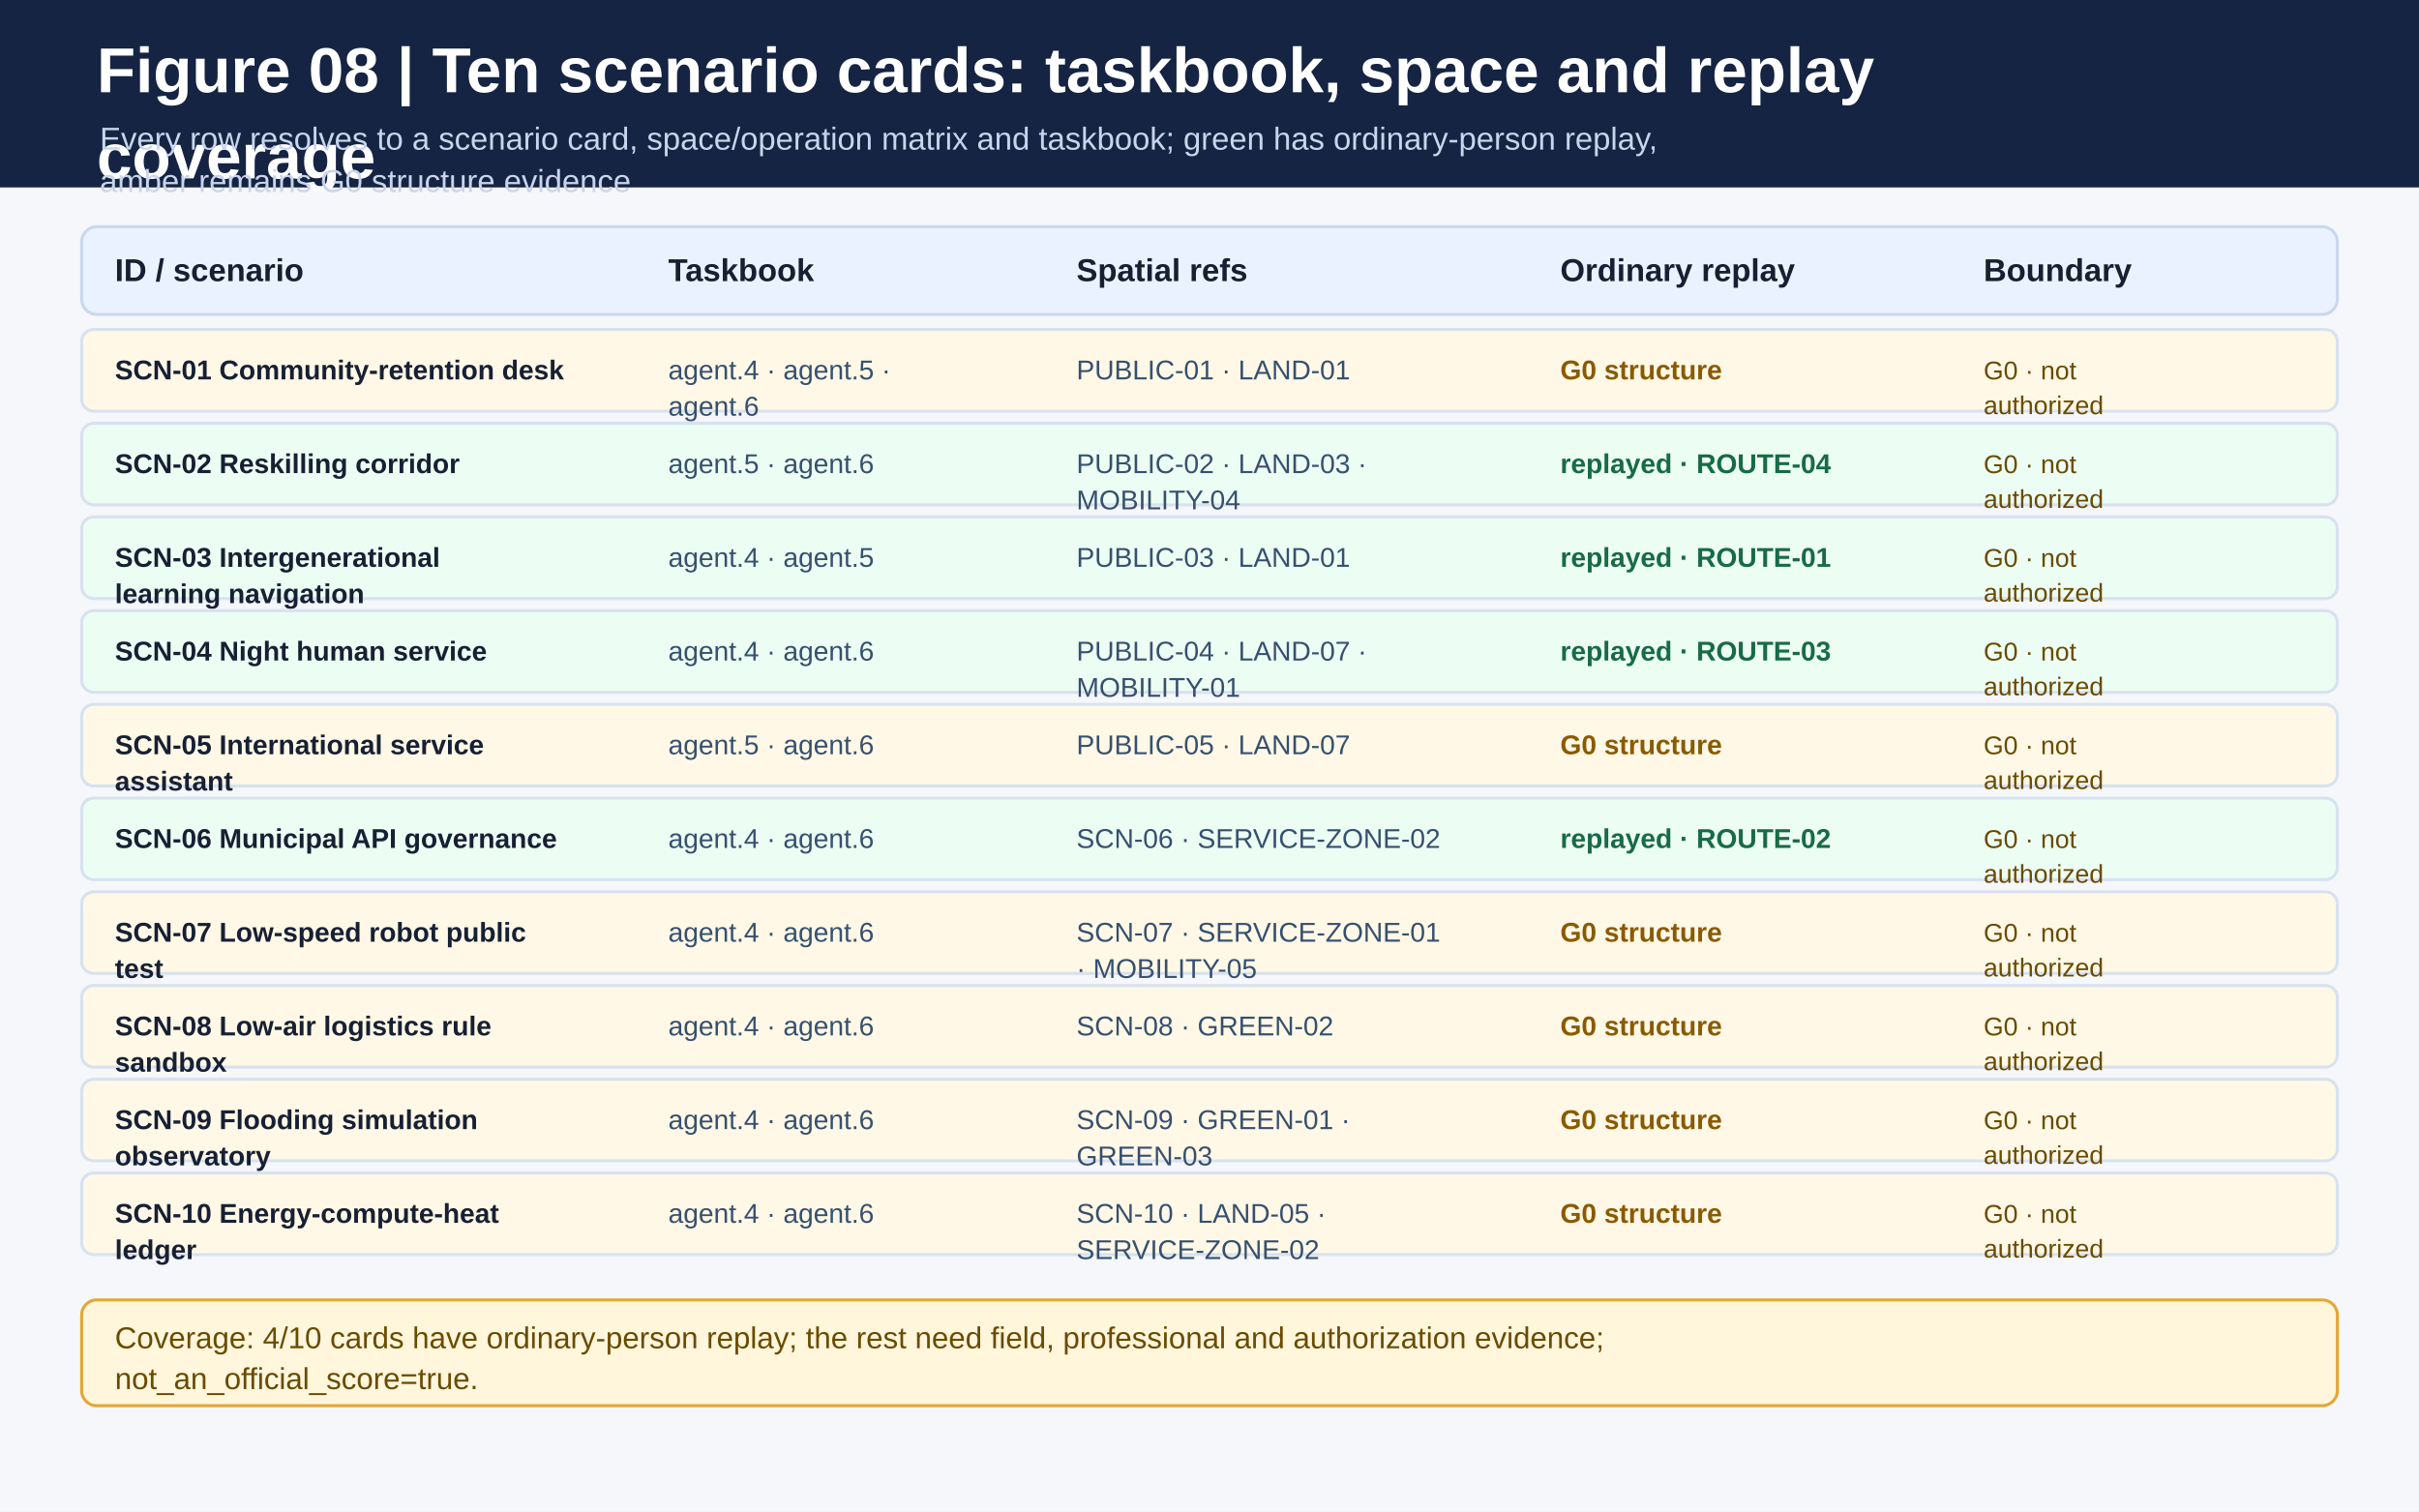
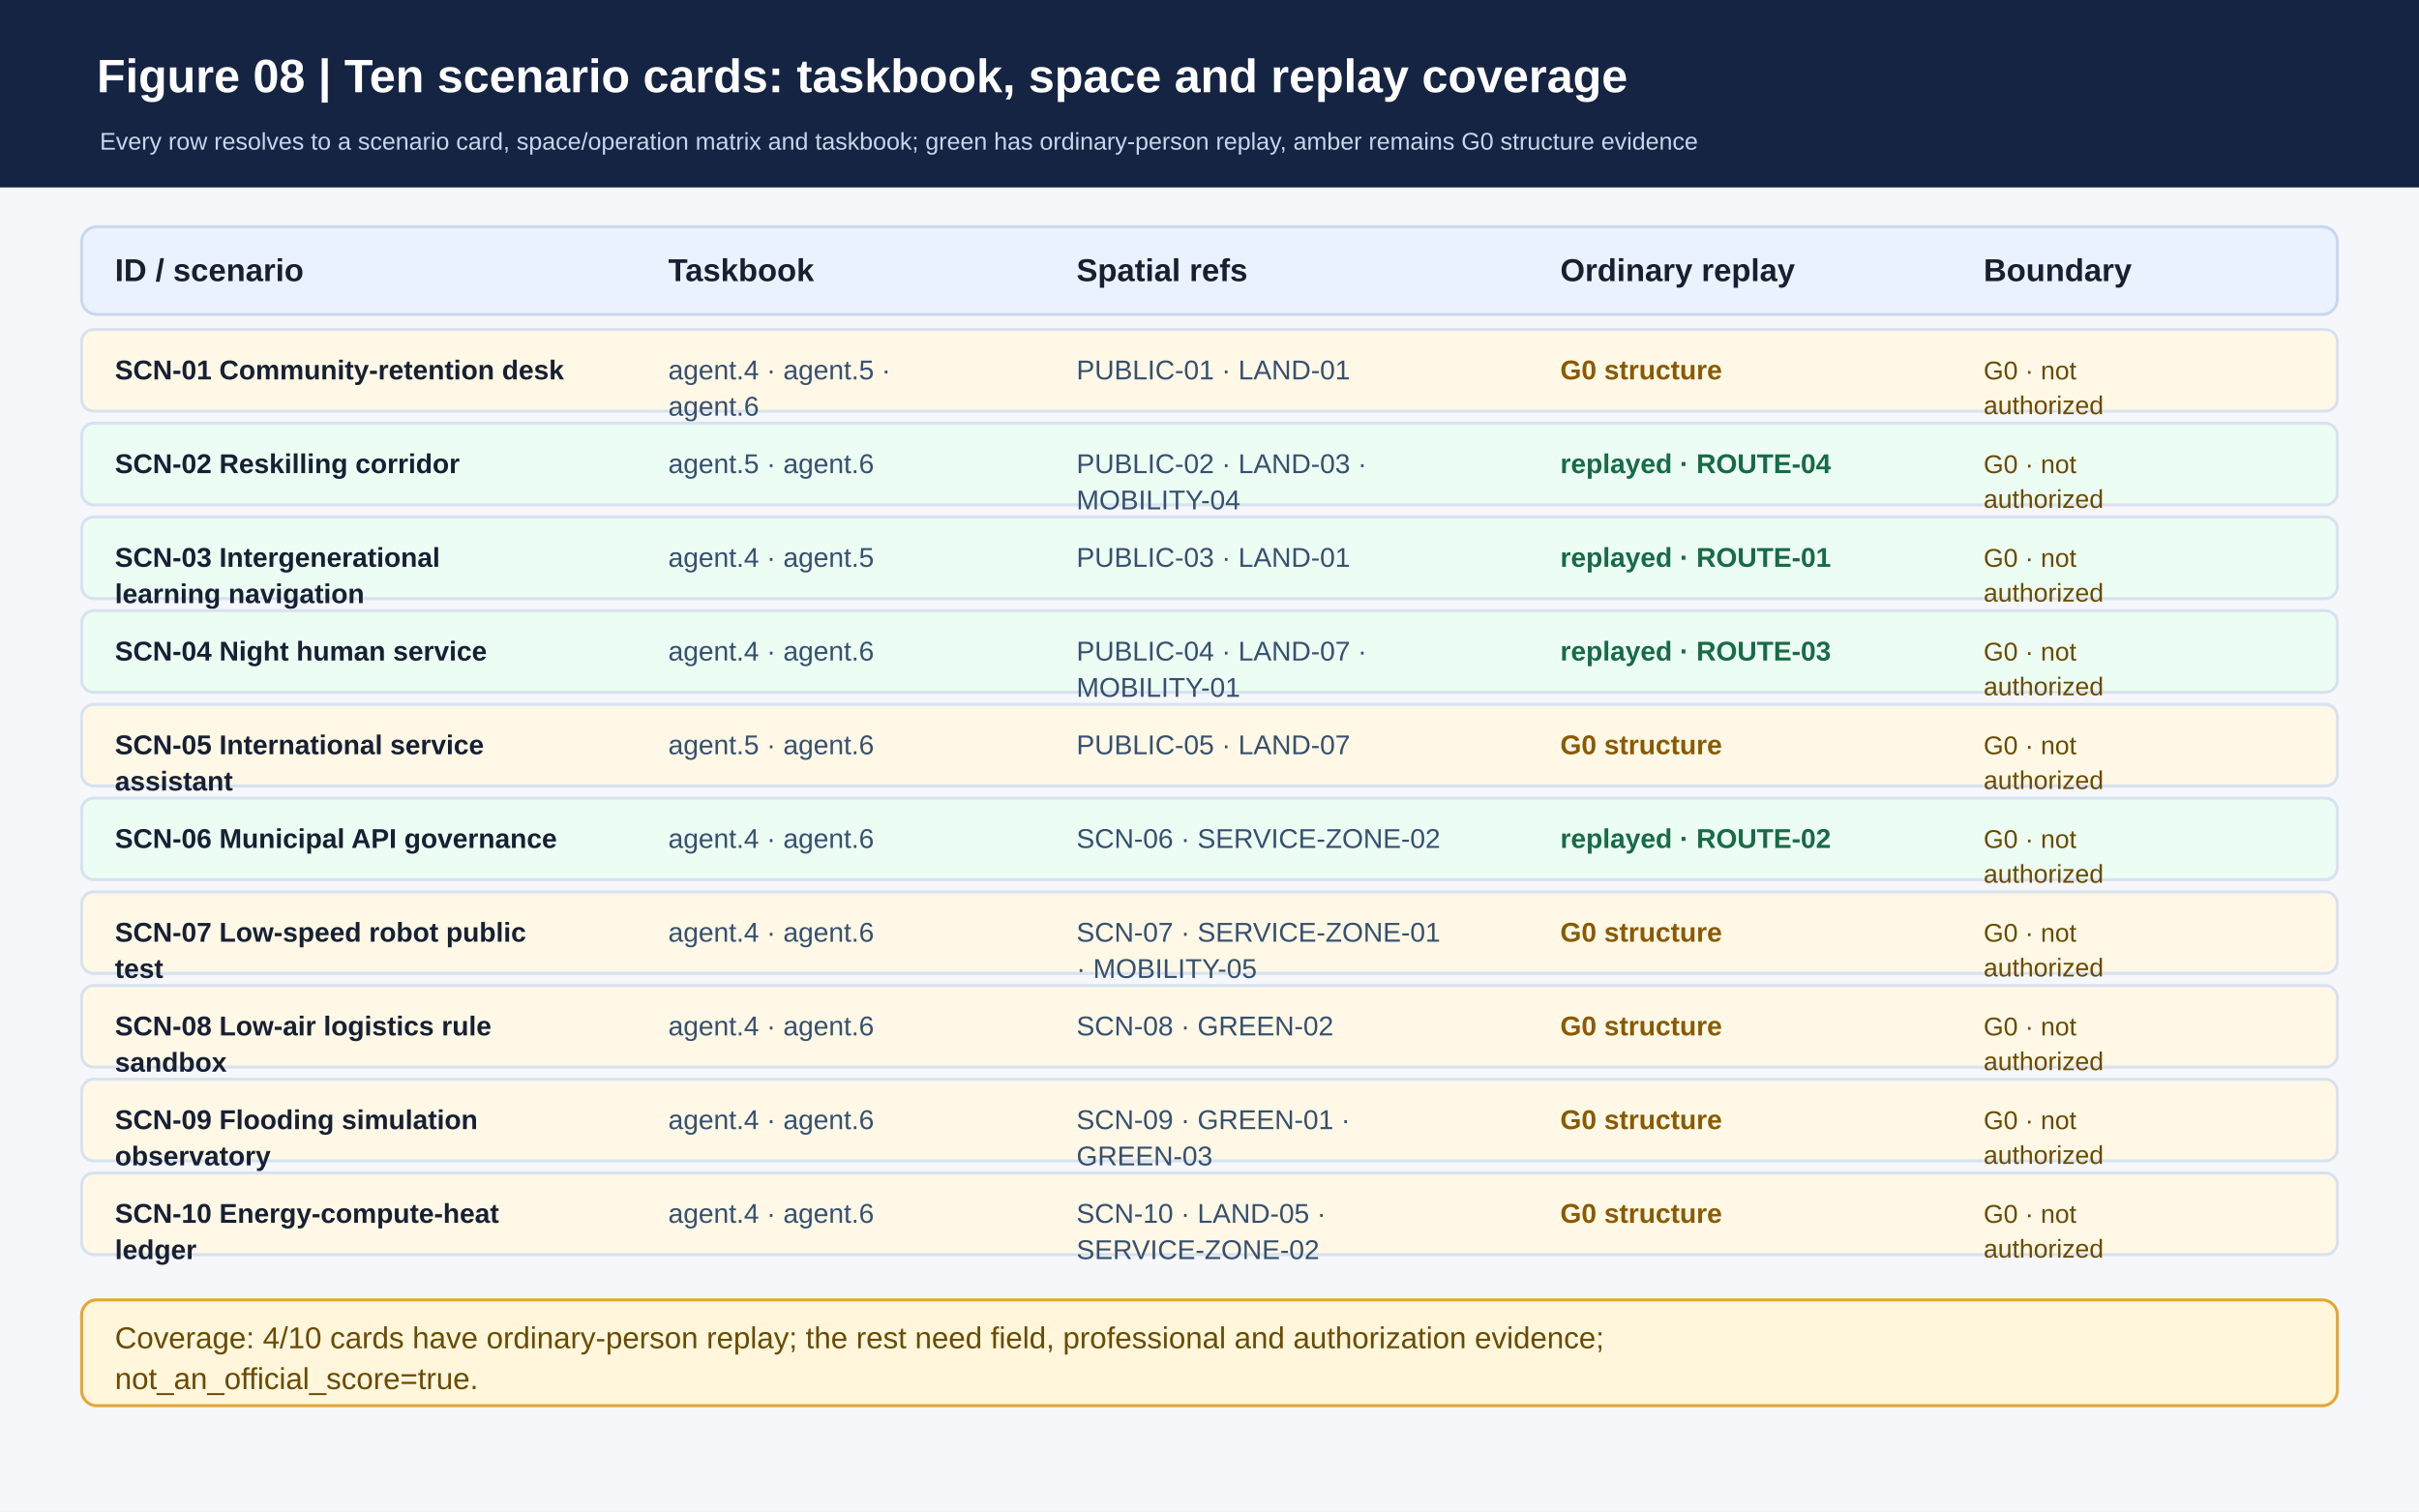
<svg xmlns="http://www.w3.org/2000/svg" width="1600" height="1000" viewBox="0 0 1600 1000" role="img" aria-labelledby="title desc">
  <rect width="1600" height="1000" fill="#f5f7fb" />
  <rect x="0" y="0" width="1600" height="124" rx="0" fill="#152442" stroke="none" stroke-width="2" />
-   <text x="64" y="61" fill="#ffffff" font-family="Arial,sans-serif" font-size="42" font-weight="700" text-anchor="start">
-     <tspan x="64" dy="0">Figure 08 | Ten scenario cards: taskbook, space and replay</tspan>
-     <tspan x="64" dy="57">coverage</tspan>
-   </text>
-   <text x="66" y="99" fill="#c8d5ec" font-family="Arial,sans-serif" font-size="21" font-weight="400" text-anchor="start">
-     <tspan x="66" dy="0">Every row resolves to a scenario card, space/operation matrix and taskbook; green has ordinary-person replay,</tspan>
-     <tspan x="66" dy="28">amber remains G0 structure evidence</tspan>
+   <text x="64" y="61" fill="#ffffff" font-family="Arial,sans-serif" font-size="31" font-weight="700" text-anchor="start">
+     <tspan x="64" dy="0">Figure 08 | Ten scenario cards: taskbook, space and replay coverage</tspan>
+   </text>
+   <text x="66" y="99" fill="#c8d5ec" font-family="Arial,sans-serif" font-size="16" font-weight="400" text-anchor="start">
+     <tspan x="66" dy="0">Every row resolves to a scenario card, space/operation matrix and taskbook; green has ordinary-person replay, amber remains G0 structure evidence</tspan>
  </text>
  <rect x="54" y="150" width="1492" height="58" rx="10" fill="#eaf2ff" stroke="#c9d8ed" stroke-width="2" />
  <text x="76" y="186" fill="#172033" font-family="Arial,sans-serif" font-size="21" font-weight="700" text-anchor="start">
    <tspan x="76" dy="0">ID / scenario</tspan>
  </text>
  <text x="442" y="186" fill="#172033" font-family="Arial,sans-serif" font-size="21" font-weight="700" text-anchor="start">
    <tspan x="442" dy="0">Taskbook</tspan>
  </text>
  <text x="712" y="186" fill="#172033" font-family="Arial,sans-serif" font-size="21" font-weight="700" text-anchor="start">
    <tspan x="712" dy="0">Spatial refs</tspan>
  </text>
  <text x="1032" y="186" fill="#172033" font-family="Arial,sans-serif" font-size="21" font-weight="700" text-anchor="start">
    <tspan x="1032" dy="0">Ordinary replay</tspan>
  </text>
  <text x="1312" y="186" fill="#172033" font-family="Arial,sans-serif" font-size="21" font-weight="700" text-anchor="start">
    <tspan x="1312" dy="0">Boundary</tspan>
  </text>
  <rect x="54" y="218" width="1492" height="54" rx="8" fill="#fff8e6" stroke="#d8e2ef" stroke-width="2" />
  <text x="76" y="251" fill="#172033" font-family="Arial,sans-serif" font-size="18" font-weight="700" text-anchor="start">
    <tspan x="76" dy="0">SCN-01 Community-retention desk</tspan>
  </text>
  <text x="442" y="251" fill="#36506f" font-family="Arial,sans-serif" font-size="18" font-weight="400" text-anchor="start">
    <tspan x="442" dy="0">agent.4 · agent.5 ·</tspan>
    <tspan x="442" dy="24">agent.6</tspan>
  </text>
  <text x="712" y="251" fill="#36506f" font-family="Arial,sans-serif" font-size="18" font-weight="400" text-anchor="start">
    <tspan x="712" dy="0">PUBLIC-01 · LAND-01</tspan>
  </text>
  <text x="1032" y="251" fill="#8a5a00" font-family="Arial,sans-serif" font-size="18" font-weight="700" text-anchor="start">
    <tspan x="1032" dy="0">G0 structure</tspan>
  </text>
  <text x="1312" y="251" fill="#6a4b00" font-family="Arial,sans-serif" font-size="17" font-weight="400" text-anchor="start">
    <tspan x="1312" dy="0">G0 · not</tspan>
    <tspan x="1312" dy="23">authorized</tspan>
  </text>
  <rect x="54" y="280" width="1492" height="54" rx="8" fill="#ecfdf3" stroke="#d8e2ef" stroke-width="2" />
  <text x="76" y="313" fill="#172033" font-family="Arial,sans-serif" font-size="18" font-weight="700" text-anchor="start">
    <tspan x="76" dy="0">SCN-02 Reskilling corridor</tspan>
  </text>
  <text x="442" y="313" fill="#36506f" font-family="Arial,sans-serif" font-size="18" font-weight="400" text-anchor="start">
    <tspan x="442" dy="0">agent.5 · agent.6</tspan>
  </text>
  <text x="712" y="313" fill="#36506f" font-family="Arial,sans-serif" font-size="18" font-weight="400" text-anchor="start">
    <tspan x="712" dy="0">PUBLIC-02 · LAND-03 ·</tspan>
    <tspan x="712" dy="24">MOBILITY-04</tspan>
  </text>
  <text x="1032" y="313" fill="#176b47" font-family="Arial,sans-serif" font-size="18" font-weight="700" text-anchor="start">
    <tspan x="1032" dy="0">replayed · ROUTE-04</tspan>
  </text>
  <text x="1312" y="313" fill="#6a4b00" font-family="Arial,sans-serif" font-size="17" font-weight="400" text-anchor="start">
    <tspan x="1312" dy="0">G0 · not</tspan>
    <tspan x="1312" dy="23">authorized</tspan>
  </text>
  <rect x="54" y="342" width="1492" height="54" rx="8" fill="#ecfdf3" stroke="#d8e2ef" stroke-width="2" />
  <text x="76" y="375" fill="#172033" font-family="Arial,sans-serif" font-size="18" font-weight="700" text-anchor="start">
    <tspan x="76" dy="0">SCN-03 Intergenerational</tspan>
    <tspan x="76" dy="24">learning navigation</tspan>
  </text>
  <text x="442" y="375" fill="#36506f" font-family="Arial,sans-serif" font-size="18" font-weight="400" text-anchor="start">
    <tspan x="442" dy="0">agent.4 · agent.5</tspan>
  </text>
  <text x="712" y="375" fill="#36506f" font-family="Arial,sans-serif" font-size="18" font-weight="400" text-anchor="start">
    <tspan x="712" dy="0">PUBLIC-03 · LAND-01</tspan>
  </text>
  <text x="1032" y="375" fill="#176b47" font-family="Arial,sans-serif" font-size="18" font-weight="700" text-anchor="start">
    <tspan x="1032" dy="0">replayed · ROUTE-01</tspan>
  </text>
  <text x="1312" y="375" fill="#6a4b00" font-family="Arial,sans-serif" font-size="17" font-weight="400" text-anchor="start">
    <tspan x="1312" dy="0">G0 · not</tspan>
    <tspan x="1312" dy="23">authorized</tspan>
  </text>
  <rect x="54" y="404" width="1492" height="54" rx="8" fill="#ecfdf3" stroke="#d8e2ef" stroke-width="2" />
  <text x="76" y="437" fill="#172033" font-family="Arial,sans-serif" font-size="18" font-weight="700" text-anchor="start">
    <tspan x="76" dy="0">SCN-04 Night human service</tspan>
  </text>
  <text x="442" y="437" fill="#36506f" font-family="Arial,sans-serif" font-size="18" font-weight="400" text-anchor="start">
    <tspan x="442" dy="0">agent.4 · agent.6</tspan>
  </text>
  <text x="712" y="437" fill="#36506f" font-family="Arial,sans-serif" font-size="18" font-weight="400" text-anchor="start">
    <tspan x="712" dy="0">PUBLIC-04 · LAND-07 ·</tspan>
    <tspan x="712" dy="24">MOBILITY-01</tspan>
  </text>
  <text x="1032" y="437" fill="#176b47" font-family="Arial,sans-serif" font-size="18" font-weight="700" text-anchor="start">
    <tspan x="1032" dy="0">replayed · ROUTE-03</tspan>
  </text>
  <text x="1312" y="437" fill="#6a4b00" font-family="Arial,sans-serif" font-size="17" font-weight="400" text-anchor="start">
    <tspan x="1312" dy="0">G0 · not</tspan>
    <tspan x="1312" dy="23">authorized</tspan>
  </text>
  <rect x="54" y="466" width="1492" height="54" rx="8" fill="#fff8e6" stroke="#d8e2ef" stroke-width="2" />
  <text x="76" y="499" fill="#172033" font-family="Arial,sans-serif" font-size="18" font-weight="700" text-anchor="start">
    <tspan x="76" dy="0">SCN-05 International service</tspan>
    <tspan x="76" dy="24">assistant</tspan>
  </text>
  <text x="442" y="499" fill="#36506f" font-family="Arial,sans-serif" font-size="18" font-weight="400" text-anchor="start">
    <tspan x="442" dy="0">agent.5 · agent.6</tspan>
  </text>
  <text x="712" y="499" fill="#36506f" font-family="Arial,sans-serif" font-size="18" font-weight="400" text-anchor="start">
    <tspan x="712" dy="0">PUBLIC-05 · LAND-07</tspan>
  </text>
  <text x="1032" y="499" fill="#8a5a00" font-family="Arial,sans-serif" font-size="18" font-weight="700" text-anchor="start">
    <tspan x="1032" dy="0">G0 structure</tspan>
  </text>
  <text x="1312" y="499" fill="#6a4b00" font-family="Arial,sans-serif" font-size="17" font-weight="400" text-anchor="start">
    <tspan x="1312" dy="0">G0 · not</tspan>
    <tspan x="1312" dy="23">authorized</tspan>
  </text>
  <rect x="54" y="528" width="1492" height="54" rx="8" fill="#ecfdf3" stroke="#d8e2ef" stroke-width="2" />
  <text x="76" y="561" fill="#172033" font-family="Arial,sans-serif" font-size="18" font-weight="700" text-anchor="start">
    <tspan x="76" dy="0">SCN-06 Municipal API governance</tspan>
  </text>
  <text x="442" y="561" fill="#36506f" font-family="Arial,sans-serif" font-size="18" font-weight="400" text-anchor="start">
    <tspan x="442" dy="0">agent.4 · agent.6</tspan>
  </text>
  <text x="712" y="561" fill="#36506f" font-family="Arial,sans-serif" font-size="18" font-weight="400" text-anchor="start">
    <tspan x="712" dy="0">SCN-06 · SERVICE-ZONE-02</tspan>
  </text>
  <text x="1032" y="561" fill="#176b47" font-family="Arial,sans-serif" font-size="18" font-weight="700" text-anchor="start">
    <tspan x="1032" dy="0">replayed · ROUTE-02</tspan>
  </text>
  <text x="1312" y="561" fill="#6a4b00" font-family="Arial,sans-serif" font-size="17" font-weight="400" text-anchor="start">
    <tspan x="1312" dy="0">G0 · not</tspan>
    <tspan x="1312" dy="23">authorized</tspan>
  </text>
  <rect x="54" y="590" width="1492" height="54" rx="8" fill="#fff8e6" stroke="#d8e2ef" stroke-width="2" />
  <text x="76" y="623" fill="#172033" font-family="Arial,sans-serif" font-size="18" font-weight="700" text-anchor="start">
    <tspan x="76" dy="0">SCN-07 Low-speed robot public</tspan>
    <tspan x="76" dy="24">test</tspan>
  </text>
  <text x="442" y="623" fill="#36506f" font-family="Arial,sans-serif" font-size="18" font-weight="400" text-anchor="start">
    <tspan x="442" dy="0">agent.4 · agent.6</tspan>
  </text>
  <text x="712" y="623" fill="#36506f" font-family="Arial,sans-serif" font-size="18" font-weight="400" text-anchor="start">
    <tspan x="712" dy="0">SCN-07 · SERVICE-ZONE-01</tspan>
    <tspan x="712" dy="24">· MOBILITY-05</tspan>
  </text>
  <text x="1032" y="623" fill="#8a5a00" font-family="Arial,sans-serif" font-size="18" font-weight="700" text-anchor="start">
    <tspan x="1032" dy="0">G0 structure</tspan>
  </text>
  <text x="1312" y="623" fill="#6a4b00" font-family="Arial,sans-serif" font-size="17" font-weight="400" text-anchor="start">
    <tspan x="1312" dy="0">G0 · not</tspan>
    <tspan x="1312" dy="23">authorized</tspan>
  </text>
  <rect x="54" y="652" width="1492" height="54" rx="8" fill="#fff8e6" stroke="#d8e2ef" stroke-width="2" />
  <text x="76" y="685" fill="#172033" font-family="Arial,sans-serif" font-size="18" font-weight="700" text-anchor="start">
    <tspan x="76" dy="0">SCN-08 Low-air logistics rule</tspan>
    <tspan x="76" dy="24">sandbox</tspan>
  </text>
  <text x="442" y="685" fill="#36506f" font-family="Arial,sans-serif" font-size="18" font-weight="400" text-anchor="start">
    <tspan x="442" dy="0">agent.4 · agent.6</tspan>
  </text>
  <text x="712" y="685" fill="#36506f" font-family="Arial,sans-serif" font-size="18" font-weight="400" text-anchor="start">
    <tspan x="712" dy="0">SCN-08 · GREEN-02</tspan>
  </text>
  <text x="1032" y="685" fill="#8a5a00" font-family="Arial,sans-serif" font-size="18" font-weight="700" text-anchor="start">
    <tspan x="1032" dy="0">G0 structure</tspan>
  </text>
  <text x="1312" y="685" fill="#6a4b00" font-family="Arial,sans-serif" font-size="17" font-weight="400" text-anchor="start">
    <tspan x="1312" dy="0">G0 · not</tspan>
    <tspan x="1312" dy="23">authorized</tspan>
  </text>
  <rect x="54" y="714" width="1492" height="54" rx="8" fill="#fff8e6" stroke="#d8e2ef" stroke-width="2" />
  <text x="76" y="747" fill="#172033" font-family="Arial,sans-serif" font-size="18" font-weight="700" text-anchor="start">
    <tspan x="76" dy="0">SCN-09 Flooding simulation</tspan>
    <tspan x="76" dy="24">observatory</tspan>
  </text>
  <text x="442" y="747" fill="#36506f" font-family="Arial,sans-serif" font-size="18" font-weight="400" text-anchor="start">
    <tspan x="442" dy="0">agent.4 · agent.6</tspan>
  </text>
  <text x="712" y="747" fill="#36506f" font-family="Arial,sans-serif" font-size="18" font-weight="400" text-anchor="start">
    <tspan x="712" dy="0">SCN-09 · GREEN-01 ·</tspan>
    <tspan x="712" dy="24">GREEN-03</tspan>
  </text>
  <text x="1032" y="747" fill="#8a5a00" font-family="Arial,sans-serif" font-size="18" font-weight="700" text-anchor="start">
    <tspan x="1032" dy="0">G0 structure</tspan>
  </text>
  <text x="1312" y="747" fill="#6a4b00" font-family="Arial,sans-serif" font-size="17" font-weight="400" text-anchor="start">
    <tspan x="1312" dy="0">G0 · not</tspan>
    <tspan x="1312" dy="23">authorized</tspan>
  </text>
  <rect x="54" y="776" width="1492" height="54" rx="8" fill="#fff8e6" stroke="#d8e2ef" stroke-width="2" />
  <text x="76" y="809" fill="#172033" font-family="Arial,sans-serif" font-size="18" font-weight="700" text-anchor="start">
    <tspan x="76" dy="0">SCN-10 Energy-compute-heat</tspan>
    <tspan x="76" dy="24">ledger</tspan>
  </text>
  <text x="442" y="809" fill="#36506f" font-family="Arial,sans-serif" font-size="18" font-weight="400" text-anchor="start">
    <tspan x="442" dy="0">agent.4 · agent.6</tspan>
  </text>
  <text x="712" y="809" fill="#36506f" font-family="Arial,sans-serif" font-size="18" font-weight="400" text-anchor="start">
    <tspan x="712" dy="0">SCN-10 · LAND-05 ·</tspan>
    <tspan x="712" dy="24">SERVICE-ZONE-02</tspan>
  </text>
  <text x="1032" y="809" fill="#8a5a00" font-family="Arial,sans-serif" font-size="18" font-weight="700" text-anchor="start">
    <tspan x="1032" dy="0">G0 structure</tspan>
  </text>
  <text x="1312" y="809" fill="#6a4b00" font-family="Arial,sans-serif" font-size="17" font-weight="400" text-anchor="start">
    <tspan x="1312" dy="0">G0 · not</tspan>
    <tspan x="1312" dy="23">authorized</tspan>
  </text>
  <rect x="54" y="860" width="1492" height="70" rx="10" fill="#fff6dc" stroke="#e4a735" stroke-width="2" />
  <text x="76" y="892" fill="#6a4b00" font-family="Arial,sans-serif" font-size="20" font-weight="400" text-anchor="start">
    <tspan x="76" dy="0">Coverage: 4/10 cards have ordinary-person replay; the rest need field, professional and authorization evidence;</tspan>
    <tspan x="76" dy="27">not_an_official_score=true.</tspan>
  </text>
</svg>
